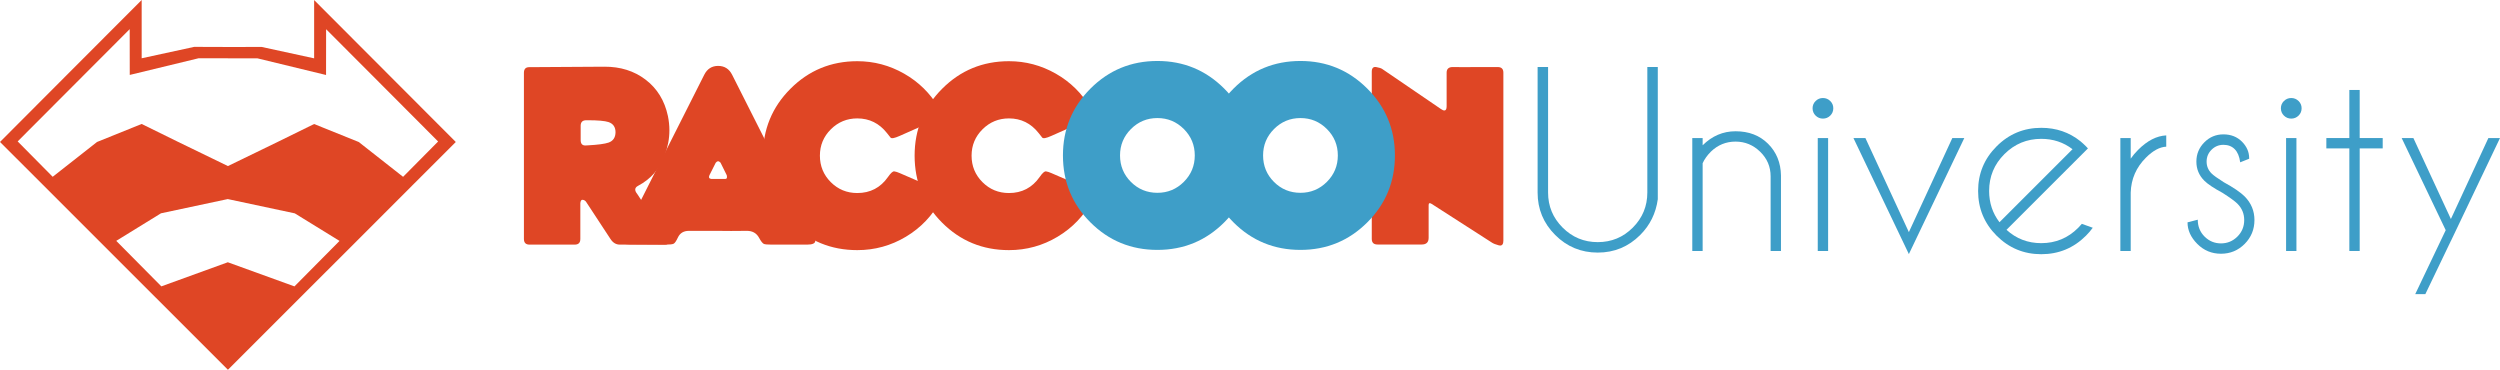
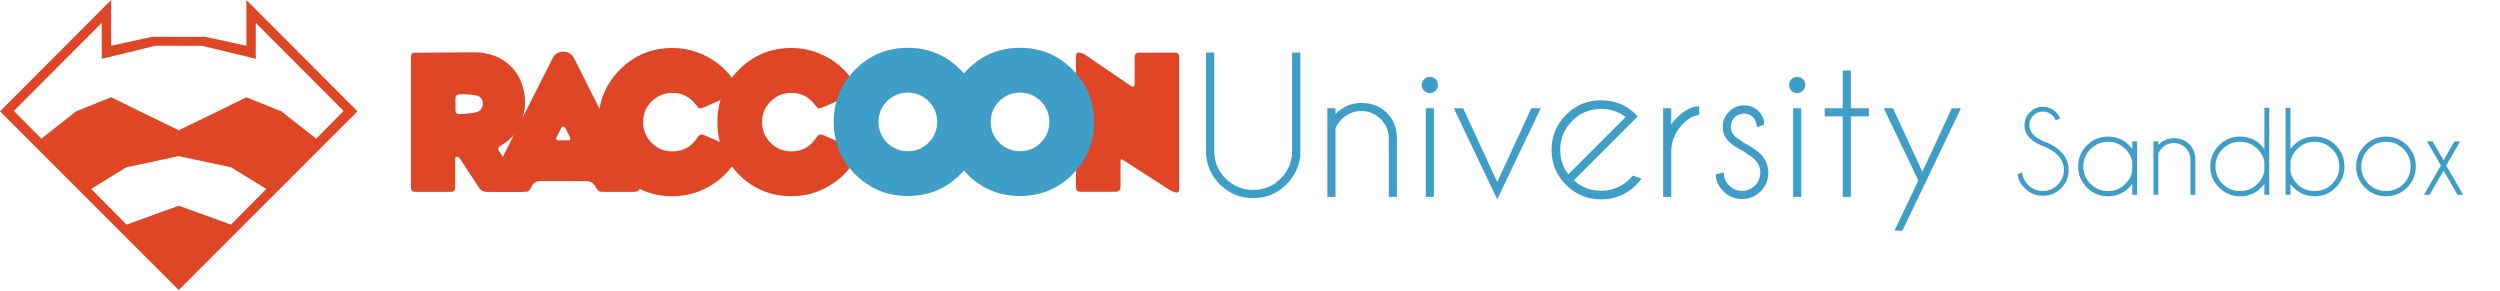
- <svg xmlns="http://www.w3.org/2000/svg" version="1.1" id="Слой_1" x="0px" y="0px" width="310.577px" height="45.94px" viewBox="0 0 310.577 45.94" enable-background="new 0 0 310.577 45.94" xml:space="preserve">
+ <svg xmlns="http://www.w3.org/2000/svg" version="1.1" id="Слой_1" x="0px" y="0px" width="395.961px" height="45.94px" viewBox="0 0 395.961 45.94" enable-background="new 0 0 395.961 45.94" xml:space="preserve">
  <g>
-     <path fill="#DF4625" d="M72.821,25.091c-0.096-0.151-0.238-0.242-0.427-0.271c-0.171-0.019-0.271,0.119-0.299,0.414v4.457   c0,0.465-0.233,0.698-0.698,0.698h-5.611c-0.465,0-0.699-0.233-0.699-0.698V9.042c0-0.465,0.218-0.698,0.655-0.698l9.342-0.058   c1.985-0.009,3.684,0.523,5.099,1.595c1.453,1.102,2.383,2.611,2.791,4.529c0.123,0.598,0.186,1.192,0.186,1.78   c0,1.044-0.2,2.093-0.599,3.147c-0.617,1.661-1.713,2.91-3.29,3.745c-0.238,0.123-0.356,0.28-0.356,0.469   c0,0.162,0.085,0.347,0.256,0.556l3.66,5.583c0.123,0.18,0.185,0.327,0.185,0.441c0,0.171-0.143,0.256-0.427,0.256h-5.596   c-0.466,0-0.851-0.233-1.154-0.698L72.821,25.091z M73.021,14.938h-0.185c-0.456,0-0.688,0.218-0.699,0.655v0.911v0.897   c0,0.465,0.205,0.688,0.613,0.67l0.271-0.014c1.244-0.066,2.103-0.18,2.578-0.342c0.569-0.2,0.859-0.627,0.868-1.282   c0-0.645-0.289-1.068-0.868-1.268C75.132,15.014,74.274,14.938,73.021,14.938z" />
-     <path fill="#DF4625" d="M90.951,9.285l10.239,20.277c0.066,0.133,0.1,0.247,0.1,0.342c0,0.323-0.337,0.485-1.011,0.485h-4.414   c-0.513,0-0.835-0.029-0.969-0.087c-0.171-0.087-0.365-0.333-0.583-0.738c-0.323-0.608-0.85-0.902-1.581-0.884   c-1.348,0.019-2.544,0.019-3.589,0c-1.186,0-2.373,0-3.56,0c-0.655,0-1.11,0.276-1.367,0.826c-0.2,0.427-0.37,0.682-0.512,0.762   c-0.143,0.08-0.466,0.121-0.969,0.121l-2.265-0.014c-0.493,0-1.243-0.004-2.249-0.014c-0.683,0-1.026-0.166-1.026-0.498   c0-0.114,0.038-0.247,0.114-0.399l10.182-20.18c0.37-0.731,0.945-1.097,1.723-1.097C90,8.187,90.58,8.553,90.951,9.285z    M90.267,21.731c-0.171-0.342-0.422-0.85-0.755-1.524c-0.104-0.114-0.204-0.171-0.299-0.171c-0.105,0-0.205,0.062-0.299,0.185   c-0.19,0.351-0.451,0.868-0.783,1.552c-0.114,0.266-0.038,0.419,0.227,0.456h1.738c0.143,0,0.214-0.071,0.214-0.213   C90.318,21.892,90.305,21.797,90.267,21.731z" />
-     <path fill="#DF4625" d="M106.501,7.603c2.069,0,4.009,0.515,5.817,1.545c1.81,1.03,3.24,2.438,4.294,4.222   c0.332,0.551,0.423,0.917,0.271,1.097c-0.123,0.152-0.323,0.29-0.599,0.413l-4.528,2.008c-0.637,0.285-1.011,0.352-1.126,0.2   c-0.096-0.105-0.243-0.29-0.441-0.556c-0.959-1.215-2.189-1.823-3.689-1.823c-1.281,0-2.375,0.452-3.282,1.353   c-0.907,0.902-1.361,1.994-1.361,3.276c0,1.291,0.451,2.387,1.353,3.29c0.902,0.902,1.998,1.353,3.29,1.353   c1.614,0,2.886-0.665,3.816-1.994c0.342-0.494,0.604-0.726,0.783-0.698c0.19,0.028,0.414,0.1,0.67,0.213l4.5,1.952   c0.161,0.066,0.384,0.18,0.67,0.342c0.255,0.142,0.232,0.498-0.072,1.068c-1.026,1.918-2.466,3.432-4.322,4.543   c-1.856,1.111-3.871,1.666-6.045,1.666c-3.266,0-6.035-1.139-8.31-3.417c-2.273-2.279-3.41-5.051-3.41-8.317   c0-3.257,1.138-6.027,3.417-8.31C100.478,8.745,103.245,7.603,106.501,7.603z" />
-     <path fill="#DF4625" d="M125.343,7.603c2.069,0,4.008,0.515,5.817,1.545s3.24,2.438,4.293,4.222   c0.333,0.551,0.423,0.917,0.271,1.097c-0.123,0.152-0.323,0.29-0.598,0.413l-4.528,2.008c-0.636,0.285-1.011,0.352-1.125,0.2   c-0.096-0.105-0.243-0.29-0.441-0.556c-0.959-1.215-2.189-1.823-3.689-1.823c-1.282,0-2.376,0.452-3.283,1.353   c-0.907,0.902-1.36,1.994-1.36,3.276c0,1.291,0.45,2.387,1.353,3.29c0.901,0.902,1.997,1.353,3.29,1.353   c1.613,0,2.885-0.665,3.816-1.994c0.342-0.494,0.603-0.726,0.783-0.698c0.19,0.028,0.414,0.1,0.669,0.213l4.501,1.952   c0.162,0.066,0.385,0.18,0.67,0.342c0.256,0.142,0.233,0.498-0.071,1.068c-1.026,1.918-2.466,3.432-4.323,4.543   c-1.855,1.111-3.871,1.666-6.045,1.666c-3.266,0-6.036-1.139-8.31-3.417c-2.274-2.279-3.41-5.051-3.41-8.317   c0-3.257,1.139-6.027,3.418-8.31C119.318,8.745,122.085,7.603,125.343,7.603z" />
-     <path fill="#DF4625" d="M186.067,8.33c0.465,0,0.698,0.233,0.698,0.698v20.864c0,0.408-0.134,0.612-0.399,0.612   c-0.057,0-0.118-0.01-0.185-0.029c-0.38-0.104-0.655-0.214-0.826-0.327l-7.491-4.813c-0.256-0.162-0.384-0.114-0.384,0.142   c-0.01,0.826-0.01,1.505,0,2.036v2.036c0,0.551-0.286,0.826-0.855,0.826h-2.749h-2.748c-0.474,0-0.712-0.233-0.712-0.698V8.913   c0-0.446,0.181-0.641,0.541-0.583c0.37,0.067,0.617,0.143,0.741,0.228l7.306,4.983c0.179,0.123,0.322,0.185,0.426,0.185   c0.19,0,0.286-0.171,0.286-0.512V9.027c0-0.485,0.275-0.717,0.825-0.698c1.025,0.019,1.947,0.019,2.763,0   C184.225,8.33,185.146,8.33,186.067,8.33z" />
-     <path fill="#DF4625" d="M49.792,10.796L39.025,0.007v7.24L32.499,5.83h-0.007L28.31,5.84V5.837l-4.181-0.014h-0.003L17.6,7.24V0   L6.829,10.789l-6.826,6.844L0,17.636l5.291,5.283l7.762,7.762l5.369,5.366l9.889,9.886v0.007l9.889-9.886l5.373-5.366l7.758-7.762   l5.291-5.287L49.792,10.796z M36.586,35.572l-0.007,0.007l-8.268-2.995v-0.007l-8.268,2.999l-0.007-0.01l-5.594-5.644L20,26.498   l8.311-1.771v0.007l8.311,1.771l5.558,3.424L36.586,35.572z M50.077,21.966h-0.003l-5.505-4.324l-5.548-2.235l-4.549,2.235   l-6.163,2.992v-0.007l-6.158-2.988l-4.552-2.239l-5.548,2.239l-5.505,4.324L6.543,21.96l-4.344-4.388l-0.004-0.003l7.244-7.262   l6.673-6.686l0.007,5.687l0.046-0.01l8.472-2.053l0.007-0.003h3.667v0.007h3.677l8.472,2.056l0.046,0.01l0.007-5.687l6.673,6.686   l7.24,7.262v0.003L50.077,21.966z" />
-     <path fill="#3E9EC8" d="M143.785,7.575c3.247,0,6.014,1.144,8.302,3.432c2.288,2.288,3.432,5.055,3.432,8.303   c0,3.257-1.142,6.026-3.426,8.309c-2.283,2.284-5.053,3.426-8.309,3.426c-3.266,0-6.038-1.14-8.317-3.418   c-2.279-2.279-3.417-5.051-3.417-8.317c0-3.257,1.142-6.026,3.425-8.31C137.759,8.716,140.528,7.575,143.785,7.575z    M143.785,14.667c-1.282,0-2.376,0.453-3.283,1.36c-0.907,0.907-1.36,2.001-1.36,3.283c0,1.291,0.451,2.388,1.353,3.29   c0.901,0.902,1.998,1.353,3.29,1.353c1.282,0,2.376-0.453,3.283-1.36s1.36-2.001,1.36-3.283s-0.453-2.376-1.36-3.283   C146.161,15.12,145.067,14.667,143.785,14.667z" />
-     <path fill="#3E9EC8" d="M161.557,7.575c3.247,0,6.015,1.144,8.303,3.432c2.288,2.288,3.432,5.055,3.432,8.303   c0,3.257-1.142,6.026-3.425,8.309c-2.283,2.284-5.054,3.426-8.31,3.426c-3.266,0-6.039-1.14-8.317-3.418   c-2.278-2.279-3.418-5.051-3.418-8.317c0-3.257,1.142-6.026,3.425-8.31C155.531,8.716,158.301,7.575,161.557,7.575z    M161.557,14.667c-1.281,0-2.375,0.453-3.282,1.36c-0.907,0.907-1.361,2.001-1.361,3.283c0,1.291,0.451,2.388,1.353,3.29   c0.902,0.902,1.998,1.353,3.29,1.353c1.282,0,2.375-0.453,3.283-1.36c0.907-0.907,1.36-2.001,1.36-3.283s-0.453-2.376-1.36-3.283   C163.933,15.12,162.839,14.667,161.557,14.667z" />
-     <g enable-background="new    ">
-       <path fill="#3E9EC8" d="M204.649,8.32h1.3V24.75c-0.238,1.744-0.967,3.225-2.186,4.443c-1.458,1.458-3.215,2.186-5.272,2.186    c-2.068,0-3.83-0.728-5.286-2.186c-1.458-1.458-2.187-3.215-2.187-5.272V8.32h1.301v15.601c0,1.695,0.602,3.146,1.807,4.352    c1.205,1.205,2.659,1.807,4.365,1.807s3.158-0.602,4.358-1.807c1.2-1.205,1.8-2.656,1.8-4.352V8.32z" />
-       <path fill="#3E9EC8" d="M211.521,20.277V31.18h-1.287v-14.03h1.287v0.899c1.172-1.162,2.533-1.742,4.086-1.742    c1.659,0,3.005,0.519,4.044,1.557c1.039,1.037,1.572,2.347,1.601,3.929v9.386h-1.287v-9.273c0-1.19-0.43-2.207-1.293-3.05    c-0.863-0.843-1.883-1.265-3.065-1.265c-1.18,0-2.199,0.416-3.057,1.243C212.083,19.302,211.74,19.784,211.521,20.277z" />
-       <path fill="#3E9EC8" d="M227.373,12.548c0.253,0.248,0.379,0.549,0.379,0.901c0,0.361-0.126,0.667-0.379,0.914    c-0.253,0.248-0.555,0.371-0.908,0.371c-0.352,0-0.655-0.123-0.908-0.371c-0.253-0.248-0.379-0.554-0.379-0.914    c0-0.352,0.126-0.653,0.379-0.901c0.253-0.248,0.555-0.371,0.908-0.371C226.818,12.178,227.12,12.301,227.373,12.548z     M227.108,17.149v14.03h-1.287v-14.03H227.108z" />
-       <path fill="#3E9EC8" d="M237.14,28.836l5.4-11.687h1.486l-6.886,14.416l-6.886-14.416h1.486L237.14,28.836z" />
-       <path fill="#3E9EC8" d="M249.27,28.55c1.208,1.105,2.648,1.657,4.315,1.657c1.79,0,3.319-0.633,4.586-1.9    c0.161-0.161,0.314-0.327,0.457-0.5l1.358,0.487c-0.248,0.342-0.529,0.672-0.844,0.986c-1.533,1.533-3.386,2.3-5.557,2.3    c-2.162,0-4.011-0.768-5.543-2.3c-1.534-1.534-2.3-3.386-2.3-5.558c0-2.162,0.766-4.009,2.3-5.543    c1.533-1.534,3.381-2.3,5.543-2.3c1.857,0,3.481,0.557,4.872,1.672c0.228,0.189,0.457,0.399,0.685,0.628    c0.086,0.085,0.168,0.171,0.244,0.258l-0.972,0.971L249.27,28.55z M257.471,18.536c-1.115-0.858-2.41-1.287-3.886-1.287    c-1.782,0-3.306,0.632-4.573,1.893s-1.9,2.789-1.9,4.579c0,1.476,0.429,2.772,1.285,3.886L257.471,18.536z" />
-       <path fill="#3E9EC8" d="M263.414,17.149h1.286v2.558c0.266-0.382,0.577-0.748,0.929-1.1c1.134-1.134,2.295-1.729,3.486-1.787    v1.401c-0.809,0.038-1.647,0.49-2.515,1.356c-1.218,1.21-1.852,2.663-1.9,4.358v7.244h-1.286V17.149z" />
-       <path fill="#3E9EC8" d="M276.116,23.964c-1.095-0.59-1.852-1.095-2.271-1.514c-0.658-0.657-0.987-1.448-0.987-2.372    c0-0.932,0.329-1.73,0.987-2.394c0.657-0.662,1.446-0.992,2.37-0.992c0.934,0,1.705,0.304,2.315,0.914    c0.59,0.6,0.886,1.282,0.886,2.043v0.071l-1.115,0.444c-0.095-0.725-0.321-1.267-0.678-1.629s-0.826-0.544-1.408-0.544    c-0.57,0-1.062,0.203-1.471,0.607c-0.409,0.406-0.615,0.899-0.615,1.479c0,0.572,0.206,1.062,0.615,1.471    c0.238,0.239,0.743,0.6,1.514,1.087c1.22,0.667,2.086,1.257,2.601,1.772c0.809,0.819,1.213,1.795,1.213,2.929    c0,1.162-0.404,2.149-1.213,2.964c-0.811,0.814-1.792,1.222-2.944,1.222c-1.154,0-2.134-0.407-2.944-1.222    s-1.213-1.707-1.213-2.678l1.272-0.329c0,0.838,0.283,1.538,0.849,2.101c0.567,0.562,1.245,0.843,2.036,0.843    c0.79,0,1.469-0.281,2.036-0.843c0.567-0.563,0.849-1.248,0.849-2.058c0-0.791-0.281-1.468-0.843-2.03    C277.655,25.003,277.04,24.556,276.116,23.964z" />
-       <path fill="#3E9EC8" d="M285.552,12.548c0.253,0.248,0.379,0.549,0.379,0.901c0,0.361-0.126,0.667-0.379,0.914    s-0.555,0.371-0.908,0.371s-0.655-0.123-0.908-0.371c-0.253-0.248-0.379-0.554-0.379-0.914c0-0.352,0.126-0.653,0.379-0.901    c0.253-0.248,0.555-0.371,0.908-0.371S285.299,12.301,285.552,12.548z M285.288,17.149v14.03h-1.286v-14.03H285.288z" />
-       <path fill="#3E9EC8" d="M291.861,17.149v-5.972h1.285v5.972h2.859v1.287h-2.859V31.18h-1.285V18.436h-2.857v-1.287H291.861z" />
-       <path fill="#3E9EC8" d="M304.477,29.923l-3.173,6.614h-1.257l3.786-7.943l-5.472-11.444h1.456l4.659,10.058l4.657-10.058h1.443    l-6.1,12.787V29.923z" />
+     <g>
+       <path fill="#DF4625" d="M72.821,25.091c-0.096-0.151-0.238-0.242-0.427-0.271c-0.171-0.019-0.271,0.119-0.299,0.414v4.457    c0,0.465-0.233,0.698-0.698,0.698h-5.611c-0.465,0-0.699-0.233-0.699-0.698V9.042c0-0.465,0.218-0.698,0.655-0.698l9.342-0.058    c1.985-0.009,3.684,0.523,5.099,1.595c1.453,1.102,2.383,2.611,2.791,4.529c0.123,0.598,0.186,1.192,0.186,1.78    c0,1.044-0.2,2.093-0.599,3.147c-0.617,1.661-1.713,2.91-3.29,3.745c-0.238,0.123-0.356,0.28-0.356,0.469    c0,0.162,0.085,0.347,0.256,0.556l3.66,5.583c0.123,0.18,0.185,0.327,0.185,0.441c0,0.171-0.143,0.256-0.427,0.256h-5.596    c-0.466,0-0.851-0.233-1.154-0.698L72.821,25.091z M73.021,14.938h-0.185c-0.456,0-0.688,0.218-0.699,0.655v0.911v0.897    c0,0.465,0.205,0.688,0.613,0.67l0.271-0.014c1.244-0.066,2.103-0.18,2.578-0.342c0.569-0.2,0.859-0.627,0.868-1.282    c0-0.645-0.289-1.068-0.868-1.268C75.132,15.014,74.274,14.938,73.021,14.938z" />
+       <path fill="#DF4625" d="M90.951,9.285l10.239,20.277c0.066,0.133,0.1,0.247,0.1,0.342c0,0.323-0.337,0.485-1.011,0.485h-4.414    c-0.513,0-0.835-0.029-0.969-0.087c-0.171-0.087-0.365-0.333-0.583-0.738c-0.323-0.608-0.85-0.902-1.581-0.884    c-1.348,0.019-2.544,0.019-3.589,0c-1.186,0-2.373,0-3.56,0c-0.655,0-1.11,0.276-1.367,0.826c-0.2,0.427-0.37,0.682-0.512,0.762    c-0.143,0.08-0.466,0.121-0.969,0.121l-2.265-0.014c-0.493,0-1.243-0.004-2.249-0.014c-0.683,0-1.026-0.166-1.026-0.498    c0-0.114,0.038-0.247,0.114-0.399l10.182-20.18c0.37-0.731,0.945-1.097,1.723-1.097C90,8.187,90.58,8.553,90.951,9.285z     M90.267,21.731c-0.171-0.342-0.422-0.85-0.755-1.524c-0.104-0.114-0.204-0.171-0.299-0.171c-0.105,0-0.205,0.062-0.299,0.185    c-0.19,0.351-0.451,0.868-0.783,1.552c-0.114,0.266-0.038,0.419,0.227,0.456h1.738c0.143,0,0.214-0.071,0.214-0.213    C90.318,21.892,90.305,21.797,90.267,21.731z" />
+       <path fill="#DF4625" d="M106.501,7.603c2.069,0,4.009,0.515,5.817,1.545c1.81,1.03,3.24,2.438,4.294,4.222    c0.332,0.551,0.423,0.917,0.271,1.097c-0.123,0.152-0.323,0.29-0.599,0.413l-4.528,2.008c-0.637,0.285-1.011,0.352-1.126,0.2    c-0.096-0.105-0.243-0.29-0.441-0.556c-0.959-1.215-2.189-1.823-3.689-1.823c-1.281,0-2.375,0.452-3.282,1.353    c-0.907,0.902-1.361,1.994-1.361,3.276c0,1.291,0.451,2.387,1.353,3.29c0.902,0.902,1.998,1.353,3.29,1.353    c1.614,0,2.886-0.665,3.816-1.994c0.342-0.494,0.604-0.726,0.783-0.698c0.19,0.028,0.414,0.1,0.67,0.213l4.5,1.952    c0.161,0.066,0.384,0.18,0.67,0.342c0.255,0.142,0.232,0.498-0.072,1.068c-1.026,1.918-2.466,3.432-4.322,4.543    c-1.856,1.111-3.871,1.666-6.045,1.666c-3.266,0-6.035-1.139-8.31-3.417c-2.273-2.279-3.41-5.051-3.41-8.317    c0-3.257,1.138-6.027,3.417-8.31C100.478,8.745,103.245,7.603,106.501,7.603z" />
+       <path fill="#DF4625" d="M125.343,7.603c2.069,0,4.008,0.515,5.817,1.545c1.809,1.03,3.24,2.438,4.293,4.222    c0.333,0.551,0.423,0.917,0.271,1.097c-0.123,0.152-0.323,0.29-0.598,0.413l-4.528,2.008c-0.636,0.285-1.011,0.352-1.125,0.2    c-0.096-0.105-0.243-0.29-0.441-0.556c-0.959-1.215-2.189-1.823-3.689-1.823c-1.282,0-2.376,0.452-3.283,1.353    c-0.907,0.902-1.36,1.994-1.36,3.276c0,1.291,0.45,2.387,1.353,3.29c0.901,0.902,1.997,1.353,3.29,1.353    c1.613,0,2.885-0.665,3.816-1.994c0.342-0.494,0.603-0.726,0.783-0.698c0.19,0.028,0.414,0.1,0.669,0.213l4.501,1.952    c0.162,0.066,0.385,0.18,0.67,0.342c0.256,0.142,0.233,0.498-0.071,1.068c-1.026,1.918-2.466,3.432-4.323,4.543    c-1.855,1.111-3.871,1.666-6.045,1.666c-3.266,0-6.036-1.139-8.31-3.417c-2.274-2.279-3.41-5.051-3.41-8.317    c0-3.257,1.139-6.027,3.418-8.31C119.318,8.745,122.085,7.603,125.343,7.603z" />
+       <path fill="#DF4625" d="M186.067,8.33c0.465,0,0.698,0.233,0.698,0.698v20.864c0,0.408-0.134,0.612-0.399,0.612    c-0.057,0-0.118-0.01-0.185-0.029c-0.38-0.104-0.655-0.214-0.826-0.327l-7.491-4.813c-0.256-0.162-0.384-0.114-0.384,0.142    c-0.01,0.826-0.01,1.505,0,2.036v2.036c0,0.551-0.286,0.826-0.855,0.826h-2.749h-2.748c-0.474,0-0.712-0.233-0.712-0.698V8.913    c0-0.446,0.181-0.641,0.541-0.583c0.37,0.067,0.617,0.143,0.741,0.228l7.306,4.983c0.179,0.123,0.322,0.185,0.426,0.185    c0.19,0,0.286-0.171,0.286-0.512V9.027c0-0.485,0.275-0.717,0.825-0.698c1.025,0.019,1.947,0.019,2.763,0    C184.225,8.33,185.146,8.33,186.067,8.33z" />
+       <path fill="#DF4625" d="M49.792,10.796L39.025,0.007v7.24L32.499,5.83h-0.007L28.31,5.84V5.837l-4.181-0.014h-0.003L17.6,7.24V0    L6.829,10.789l-6.826,6.844L0,17.636l5.291,5.283l7.762,7.762l5.369,5.366l9.889,9.886v0.007l9.889-9.886l5.373-5.366l7.758-7.762    l5.291-5.287L49.792,10.796z M36.586,35.572l-0.007,0.007l-8.268-2.995v-0.007l-8.268,2.999l-0.007-0.01l-5.594-5.644L20,26.498    l8.311-1.771v0.007l8.311,1.771l5.558,3.424L36.586,35.572z M50.077,21.966h-0.003l-5.505-4.324l-5.548-2.235l-4.549,2.235    l-6.163,2.992v-0.007l-6.158-2.988L17.599,15.4l-5.548,2.239l-5.505,4.324L6.543,21.96l-4.344-4.388l-0.004-0.003l7.244-7.262    l6.673-6.686l0.007,5.687l0.046-0.01l8.472-2.053l0.007-0.003h3.667v0.007h3.677l8.472,2.056l0.046,0.01l0.007-5.687l6.673,6.686    l7.24,7.262v0.003L50.077,21.966z" />
+       <path fill="#3E9EC8" d="M143.785,7.575c3.247,0,6.014,1.144,8.302,3.432c2.288,2.288,3.432,5.055,3.432,8.303    c0,3.257-1.142,6.026-3.426,8.309c-2.283,2.284-5.053,3.426-8.309,3.426c-3.266,0-6.038-1.14-8.317-3.418    c-2.279-2.279-3.417-5.051-3.417-8.317c0-3.257,1.142-6.026,3.425-8.31C137.759,8.716,140.528,7.575,143.785,7.575z     M143.785,14.667c-1.282,0-2.376,0.453-3.283,1.36c-0.907,0.907-1.36,2.001-1.36,3.283c0,1.291,0.451,2.388,1.353,3.29    c0.901,0.902,1.998,1.353,3.29,1.353c1.282,0,2.376-0.453,3.283-1.36c0.907-0.907,1.36-2.001,1.36-3.283s-0.453-2.376-1.36-3.283    S145.067,14.667,143.785,14.667z" />
+       <path fill="#3E9EC8" d="M161.557,7.575c3.247,0,6.015,1.144,8.303,3.432s3.432,5.055,3.432,8.303c0,3.257-1.142,6.026-3.425,8.309    c-2.283,2.284-5.054,3.426-8.31,3.426c-3.266,0-6.039-1.14-8.317-3.418c-2.278-2.279-3.418-5.051-3.418-8.317    c0-3.257,1.142-6.026,3.425-8.31C155.531,8.716,158.301,7.575,161.557,7.575z M161.557,14.667c-1.281,0-2.375,0.453-3.282,1.36    c-0.907,0.907-1.361,2.001-1.361,3.283c0,1.291,0.451,2.388,1.353,3.29c0.902,0.902,1.998,1.353,3.29,1.353    c1.282,0,2.375-0.453,3.283-1.36c0.907-0.907,1.36-2.001,1.36-3.283s-0.453-2.376-1.36-3.283    C163.933,15.12,162.839,14.667,161.557,14.667z" />
+       <g enable-background="new    ">
+         <path fill="#3E9EC8" d="M204.649,8.32h1.3v16.43c-0.238,1.744-0.967,3.225-2.186,4.443c-1.458,1.458-3.215,2.186-5.272,2.186     c-2.068,0-3.83-0.728-5.286-2.186c-1.458-1.458-2.187-3.215-2.187-5.272V8.32h1.301v15.601c0,1.695,0.602,3.146,1.807,4.352     c1.205,1.205,2.659,1.807,4.365,1.807c1.706,0,3.158-0.602,4.358-1.807c1.2-1.205,1.8-2.656,1.8-4.352L204.649,8.32L204.649,8.32     z" />
+         <path fill="#3E9EC8" d="M211.521,20.277V31.18h-1.287V17.15h1.287v0.899c1.172-1.162,2.533-1.742,4.086-1.742     c1.659,0,3.005,0.519,4.044,1.557c1.039,1.037,1.572,2.347,1.601,3.929v9.386h-1.287v-9.273c0-1.19-0.43-2.207-1.293-3.05     s-1.883-1.265-3.065-1.265c-1.18,0-2.199,0.416-3.057,1.243C212.083,19.302,211.74,19.784,211.521,20.277z" />
+         <path fill="#3E9EC8" d="M227.373,12.548c0.253,0.248,0.379,0.549,0.379,0.901c0,0.361-0.126,0.667-0.379,0.914     c-0.253,0.248-0.555,0.371-0.908,0.371c-0.352,0-0.655-0.123-0.908-0.371c-0.253-0.248-0.379-0.554-0.379-0.914     c0-0.352,0.126-0.653,0.379-0.901c0.253-0.248,0.555-0.371,0.908-0.371C226.818,12.178,227.12,12.301,227.373,12.548z      M227.108,17.149v14.03h-1.287v-14.03C225.821,17.149,227.108,17.149,227.108,17.149z" />
+         <path fill="#3E9EC8" d="M237.14,28.836l5.4-11.687h1.486l-6.886,14.416l-6.886-14.416h1.486L237.14,28.836z" />
+         <path fill="#3E9EC8" d="M249.27,28.55c1.208,1.105,2.648,1.657,4.315,1.657c1.79,0,3.319-0.633,4.586-1.9     c0.161-0.161,0.314-0.327,0.457-0.5l1.358,0.487c-0.248,0.342-0.529,0.672-0.844,0.986c-1.533,1.533-3.386,2.3-5.557,2.3     c-2.162,0-4.011-0.768-5.543-2.3c-1.534-1.534-2.3-3.386-2.3-5.558c0-2.162,0.766-4.009,2.3-5.543     c1.533-1.534,3.381-2.3,5.543-2.3c1.857,0,3.481,0.557,4.872,1.672c0.228,0.189,0.457,0.399,0.685,0.628     c0.086,0.085,0.168,0.171,0.244,0.258l-0.972,0.971L249.27,28.55z M257.471,18.536c-1.115-0.858-2.41-1.287-3.886-1.287     c-1.782,0-3.306,0.632-4.573,1.893c-1.267,1.261-1.9,2.789-1.9,4.579c0,1.476,0.429,2.772,1.285,3.886L257.471,18.536z" />
+         <path fill="#3E9EC8" d="M263.414,17.149h1.286v2.558c0.266-0.382,0.577-0.748,0.929-1.1c1.134-1.134,2.295-1.729,3.486-1.787     v1.401c-0.809,0.038-1.647,0.49-2.515,1.356c-1.218,1.21-1.852,2.663-1.9,4.358v7.244h-1.286L263.414,17.149L263.414,17.149z" />
+         <path fill="#3E9EC8" d="M276.116,23.964c-1.095-0.59-1.852-1.095-2.271-1.514c-0.658-0.657-0.987-1.448-0.987-2.372     c0-0.932,0.329-1.73,0.987-2.394c0.657-0.662,1.446-0.992,2.37-0.992c0.934,0,1.705,0.304,2.315,0.914     c0.59,0.6,0.886,1.282,0.886,2.043v0.071l-1.115,0.444c-0.095-0.725-0.321-1.267-0.678-1.629s-0.826-0.544-1.408-0.544     c-0.57,0-1.062,0.203-1.471,0.607c-0.409,0.406-0.615,0.899-0.615,1.479c0,0.572,0.206,1.062,0.615,1.471     c0.238,0.239,0.743,0.6,1.514,1.087c1.22,0.667,2.086,1.257,2.601,1.772c0.809,0.819,1.213,1.795,1.213,2.929     c0,1.162-0.404,2.149-1.213,2.964c-0.811,0.814-1.792,1.222-2.944,1.222c-1.154,0-2.134-0.407-2.944-1.222     s-1.213-1.707-1.213-2.678l1.272-0.329c0,0.838,0.283,1.538,0.849,2.101c0.567,0.562,1.245,0.843,2.036,0.843     c0.79,0,1.469-0.281,2.036-0.843c0.567-0.563,0.849-1.248,0.849-2.058c0-0.791-0.281-1.468-0.843-2.03     C277.655,25.003,277.04,24.556,276.116,23.964z" />
+         <path fill="#3E9EC8" d="M285.552,12.548c0.253,0.248,0.379,0.549,0.379,0.901c0,0.361-0.126,0.667-0.379,0.914     s-0.555,0.371-0.908,0.371s-0.655-0.123-0.908-0.371s-0.379-0.554-0.379-0.914c0-0.352,0.126-0.653,0.379-0.901     s0.555-0.371,0.908-0.371S285.299,12.301,285.552,12.548z M285.288,17.149v14.03h-1.286v-14.03H285.288z" />
+         <path fill="#3E9EC8" d="M291.861,17.149v-5.972h1.285v5.972h2.859v1.287h-2.859V31.18h-1.285V18.436h-2.857v-1.287H291.861z" />
+         <path fill="#3E9EC8" d="M304.477,29.923l-3.173,6.614h-1.257l3.786-7.943l-5.472-11.444h1.456l4.659,10.058l4.657-10.058h1.443     l-6.1,12.787L304.477,29.923L304.477,29.923z" />
+       </g>
+     </g>
+     <g>
+       <path fill="#3E9EC8" d="M323.822,23.223c-0.981-0.327-1.756-0.775-2.324-1.343c-0.567-0.568-0.852-1.257-0.852-2.066    c0-0.792,0.284-1.473,0.852-2.044c0.568-0.571,1.257-0.856,2.066-0.856c0.803,0,1.491,0.284,2.065,0.852    c0.315,0.304,0.533,0.646,0.654,1.024l-0.697,0.276c-0.104-0.281-0.272-0.54-0.508-0.775c-0.419-0.413-0.924-0.62-1.515-0.62    c-0.592,0-1.097,0.208-1.516,0.624c-0.419,0.416-0.628,0.922-0.628,1.519c0,0.591,0.209,1.096,0.628,1.515    c0.391,0.384,0.93,0.737,1.618,1.059c1.103,0.356,2.028,0.91,2.78,1.661c0.798,0.792,1.196,1.75,1.196,2.875    c0,1.13-0.398,2.094-1.196,2.892c-0.798,0.797-1.759,1.196-2.883,1.196c-1.125,0-2.086-0.402-2.884-1.205    c-0.637-0.637-1.019-1.377-1.145-2.221l0.731-0.267c0.08,0.746,0.398,1.397,0.955,1.954c0.648,0.648,1.429,0.973,2.342,0.973    c0.918,0,1.701-0.324,2.35-0.973c0.649-0.649,0.973-1.432,0.973-2.35c0-0.913-0.324-1.693-0.973-2.341    C325.346,24.015,324.648,23.562,323.822,23.223z" />
+       <path fill="#3E9EC8" d="M338.489,30.849h-0.774v-1.722c-0.149,0.201-0.313,0.394-0.491,0.577c-0.924,0.924-2.04,1.386-3.348,1.386    c-1.303,0-2.416-0.462-3.34-1.386c-0.924-0.924-1.386-2.037-1.386-3.34c0-1.308,0.462-2.424,1.386-3.348s2.037-1.386,3.34-1.386    c1.308,0,2.424,0.462,3.348,1.386c0.178,0.184,0.342,0.376,0.491,0.577v-1.196h0.774V30.849z M337.715,27.131v-1.532    c-0.144-0.757-0.503-1.423-1.076-1.997c-0.764-0.763-1.685-1.145-2.763-1.145c-1.079,0-2,0.382-2.764,1.145    c-0.763,0.764-1.145,1.685-1.145,2.763s0.382,1.999,1.145,2.759c0.764,0.76,1.685,1.14,2.764,1.14    c1.078,0,1.999-0.381,2.763-1.145C337.212,28.546,337.571,27.883,337.715,27.131z" />
+       <path fill="#3E9EC8" d="M341.846,24.282v6.567h-0.774v-8.452h0.774v0.542c0.706-0.7,1.526-1.05,2.462-1.05    c0.999,0,1.811,0.313,2.436,0.938c0.626,0.625,0.947,1.415,0.965,2.367v5.655h-0.775v-5.586c0-0.717-0.26-1.33-0.778-1.838    c-0.52-0.508-1.135-0.762-1.847-0.762s-1.325,0.25-1.842,0.749C342.184,23.694,341.977,23.984,341.846,24.282z" />
+       <path fill="#3E9EC8" d="M359.414,30.849h-0.774v-1.722c-0.149,0.201-0.313,0.394-0.491,0.577c-0.924,0.924-2.04,1.386-3.348,1.386    c-1.303,0-2.416-0.462-3.34-1.386c-0.924-0.924-1.386-2.037-1.386-3.34c0-1.308,0.462-2.424,1.386-3.348    c0.924-0.924,2.037-1.386,3.34-1.386c1.308,0,2.424,0.462,3.348,1.386c0.178,0.184,0.342,0.376,0.491,0.577v-6.516h0.774V30.849z     M358.639,27.131v-1.532c-0.144-0.757-0.503-1.423-1.076-1.997c-0.764-0.763-1.685-1.145-2.763-1.145    c-1.079,0-2,0.382-2.764,1.145c-0.763,0.764-1.145,1.685-1.145,2.763s0.382,1.999,1.145,2.759c0.764,0.76,1.685,1.14,2.764,1.14    c1.078,0,1.999-0.381,2.763-1.145C358.137,28.546,358.496,27.883,358.639,27.131z" />
+       <path fill="#3E9EC8" d="M361.996,17.078h0.774v6.507c0.144-0.195,0.308-0.384,0.491-0.568c0.924-0.924,2.037-1.386,3.34-1.386    c1.308,0,2.423,0.462,3.344,1.386s1.381,2.04,1.381,3.348c0,1.303-0.46,2.416-1.381,3.34s-2.036,1.386-3.344,1.386    c-1.303,0-2.416-0.462-3.34-1.386c-0.184-0.184-0.348-0.373-0.491-0.568v1.713h-0.774V17.078z M362.77,25.556v1.618    c0.149,0.734,0.505,1.383,1.067,1.945c0.764,0.763,1.685,1.145,2.764,1.145c1.078,0,1.999-0.38,2.763-1.14    c0.763-0.76,1.145-1.68,1.145-2.759s-0.382-2-1.145-2.763c-0.764-0.763-1.685-1.145-2.763-1.145c-1.079,0-2,0.382-2.764,1.145    C363.275,24.164,362.92,24.816,362.77,25.556z" />
+       <path fill="#3E9EC8" d="M377.902,21.631c1.309,0,2.423,0.462,3.344,1.386s1.382,2.04,1.382,3.348c0,1.303-0.461,2.416-1.382,3.34    c-0.921,0.924-2.035,1.386-3.344,1.386c-1.303,0-2.416-0.462-3.34-1.386c-0.924-0.924-1.386-2.037-1.386-3.34    c0-1.308,0.462-2.424,1.386-3.348C375.486,22.093,376.599,21.631,377.902,21.631z M375.139,23.602    c-0.764,0.764-1.145,1.685-1.145,2.763s0.381,1.999,1.145,2.759c0.763,0.76,1.684,1.14,2.763,1.14c1.079,0,2-0.38,2.763-1.14    c0.764-0.76,1.146-1.68,1.146-2.759s-0.382-2-1.146-2.763c-0.763-0.763-1.684-1.145-2.763-1.145    C376.823,22.457,375.902,22.839,375.139,23.602z" />
+       <path fill="#3E9EC8" d="M389.651,22.397l-2.178,3.77l-0.025,0.043l0.025,0.043l2.651,4.596h-0.896l-2.203-3.813l-2.204,3.813    h-0.903l2.66-4.596l0.025-0.043l-0.025-0.043l-2.178-3.77h0.895l1.73,2.986l1.722-2.986H389.651z" />
    </g>
  </g>
</svg>
